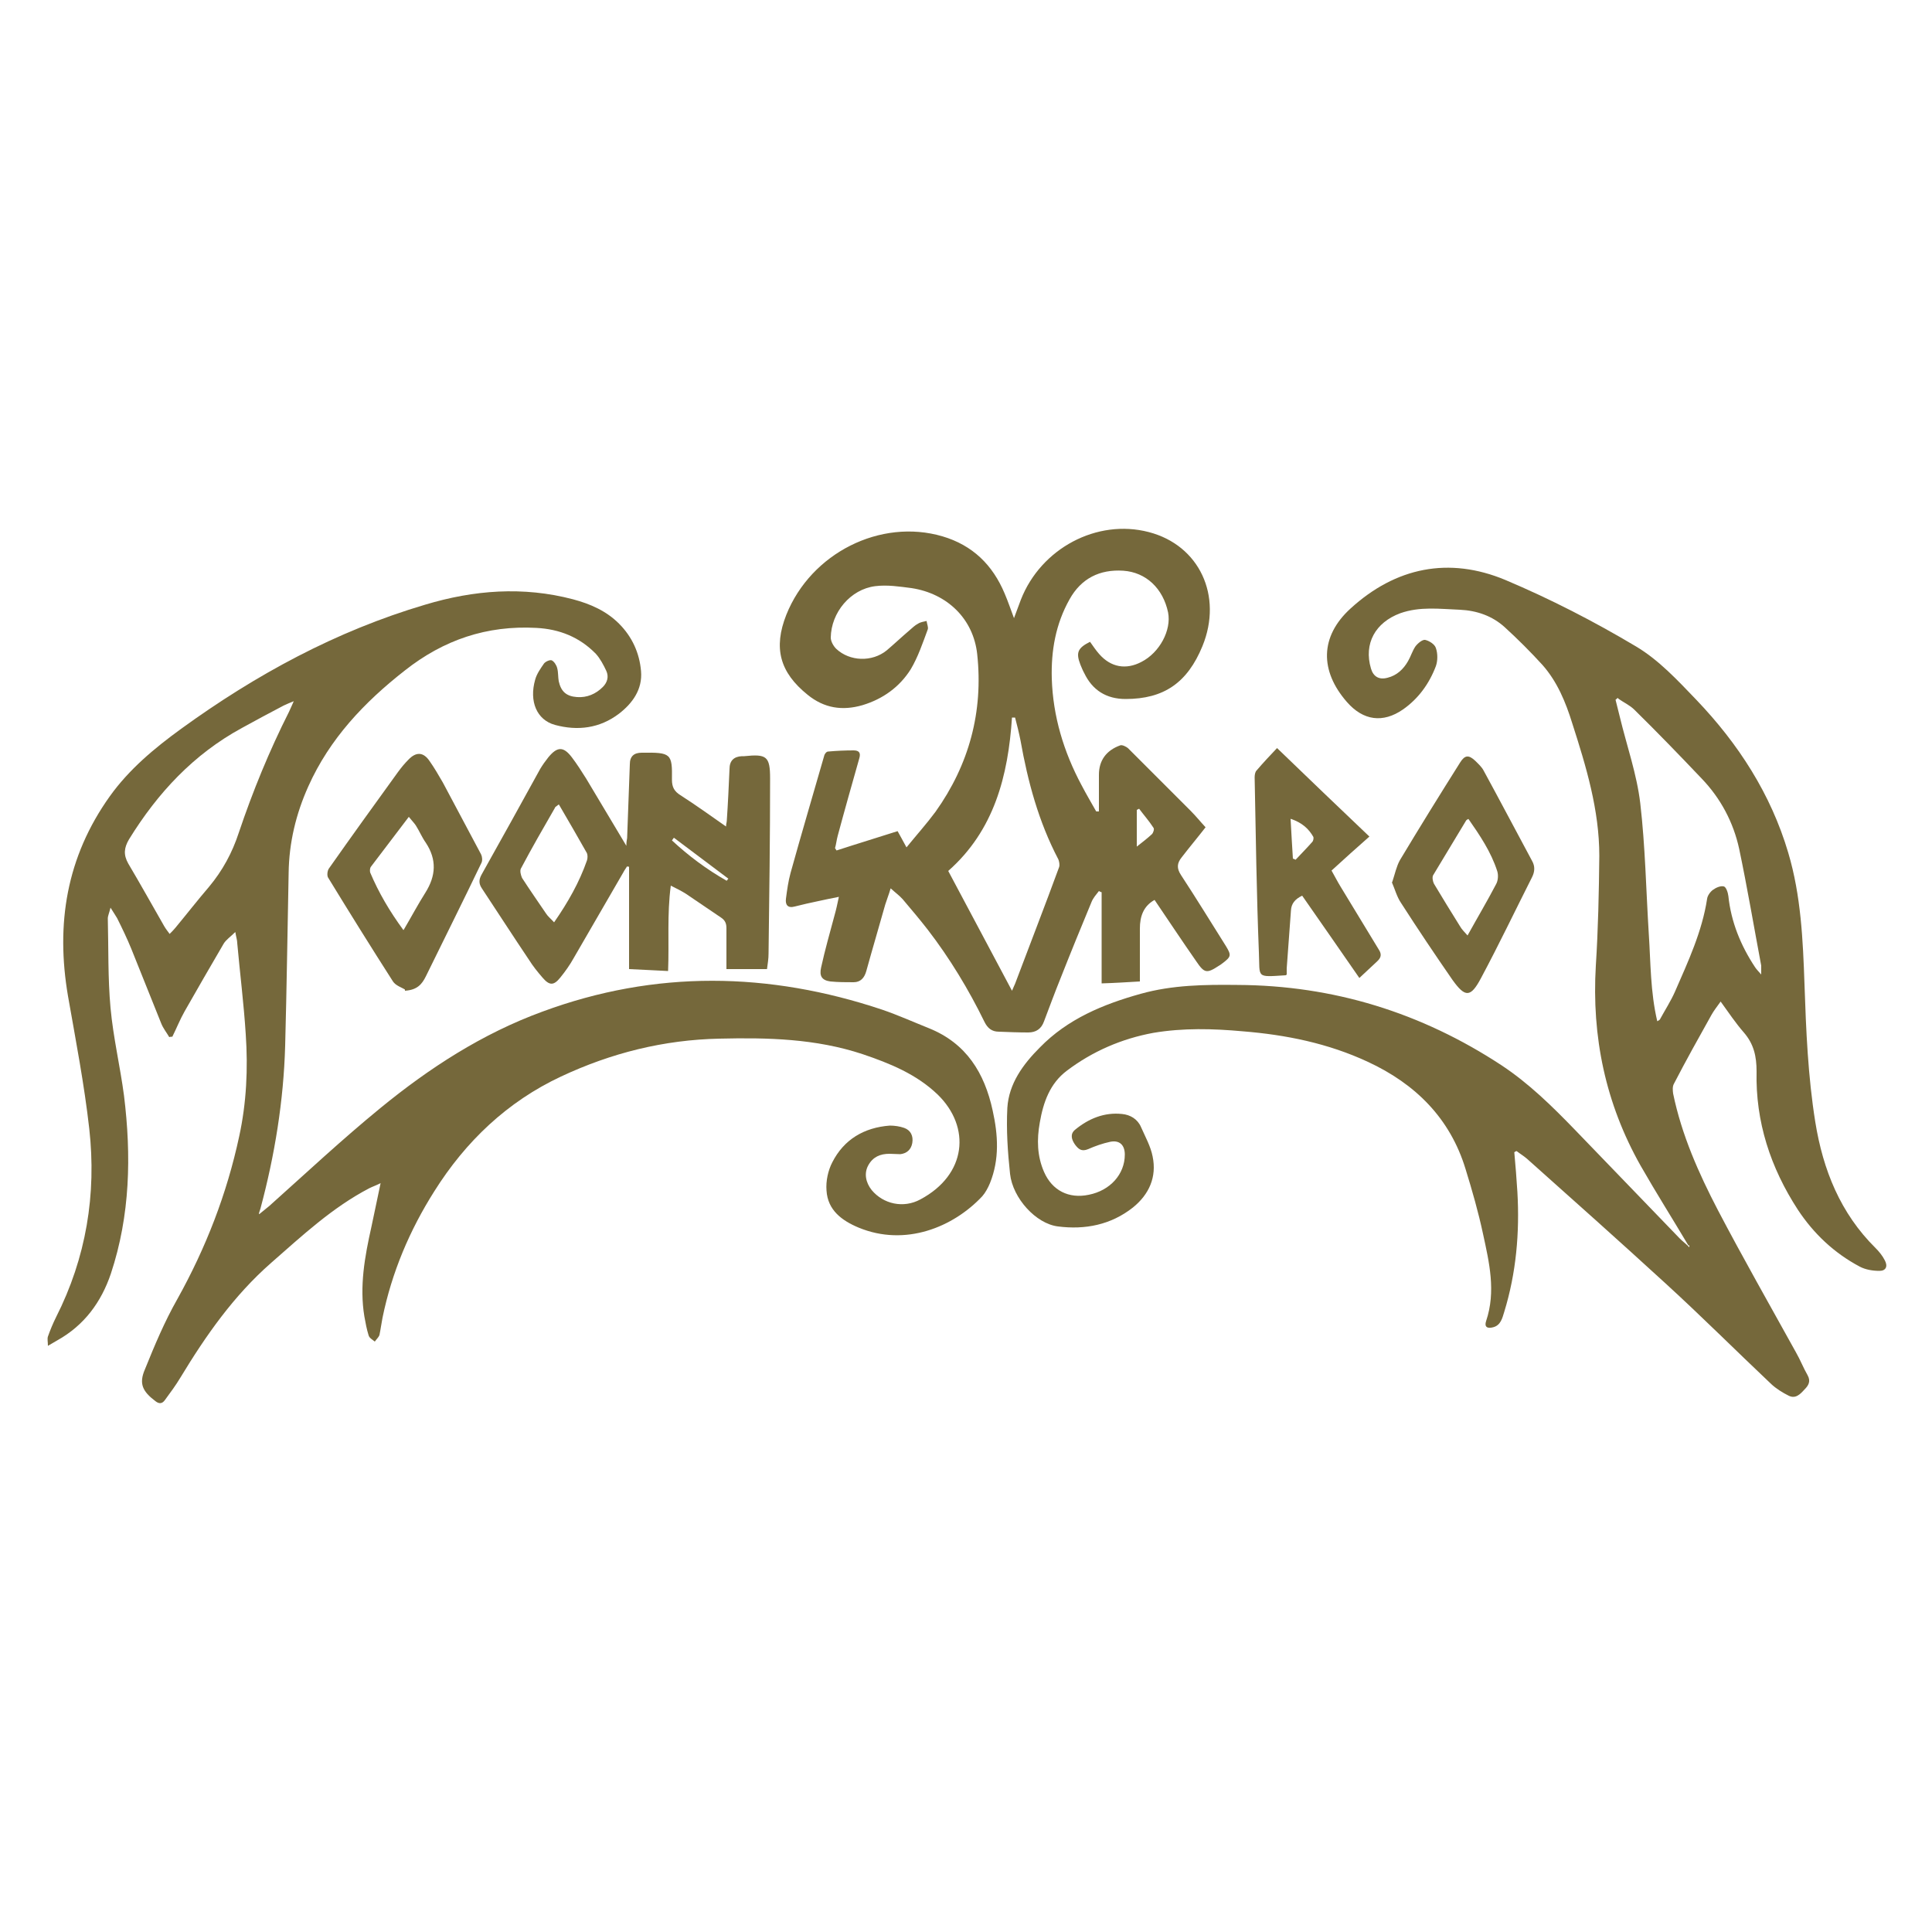
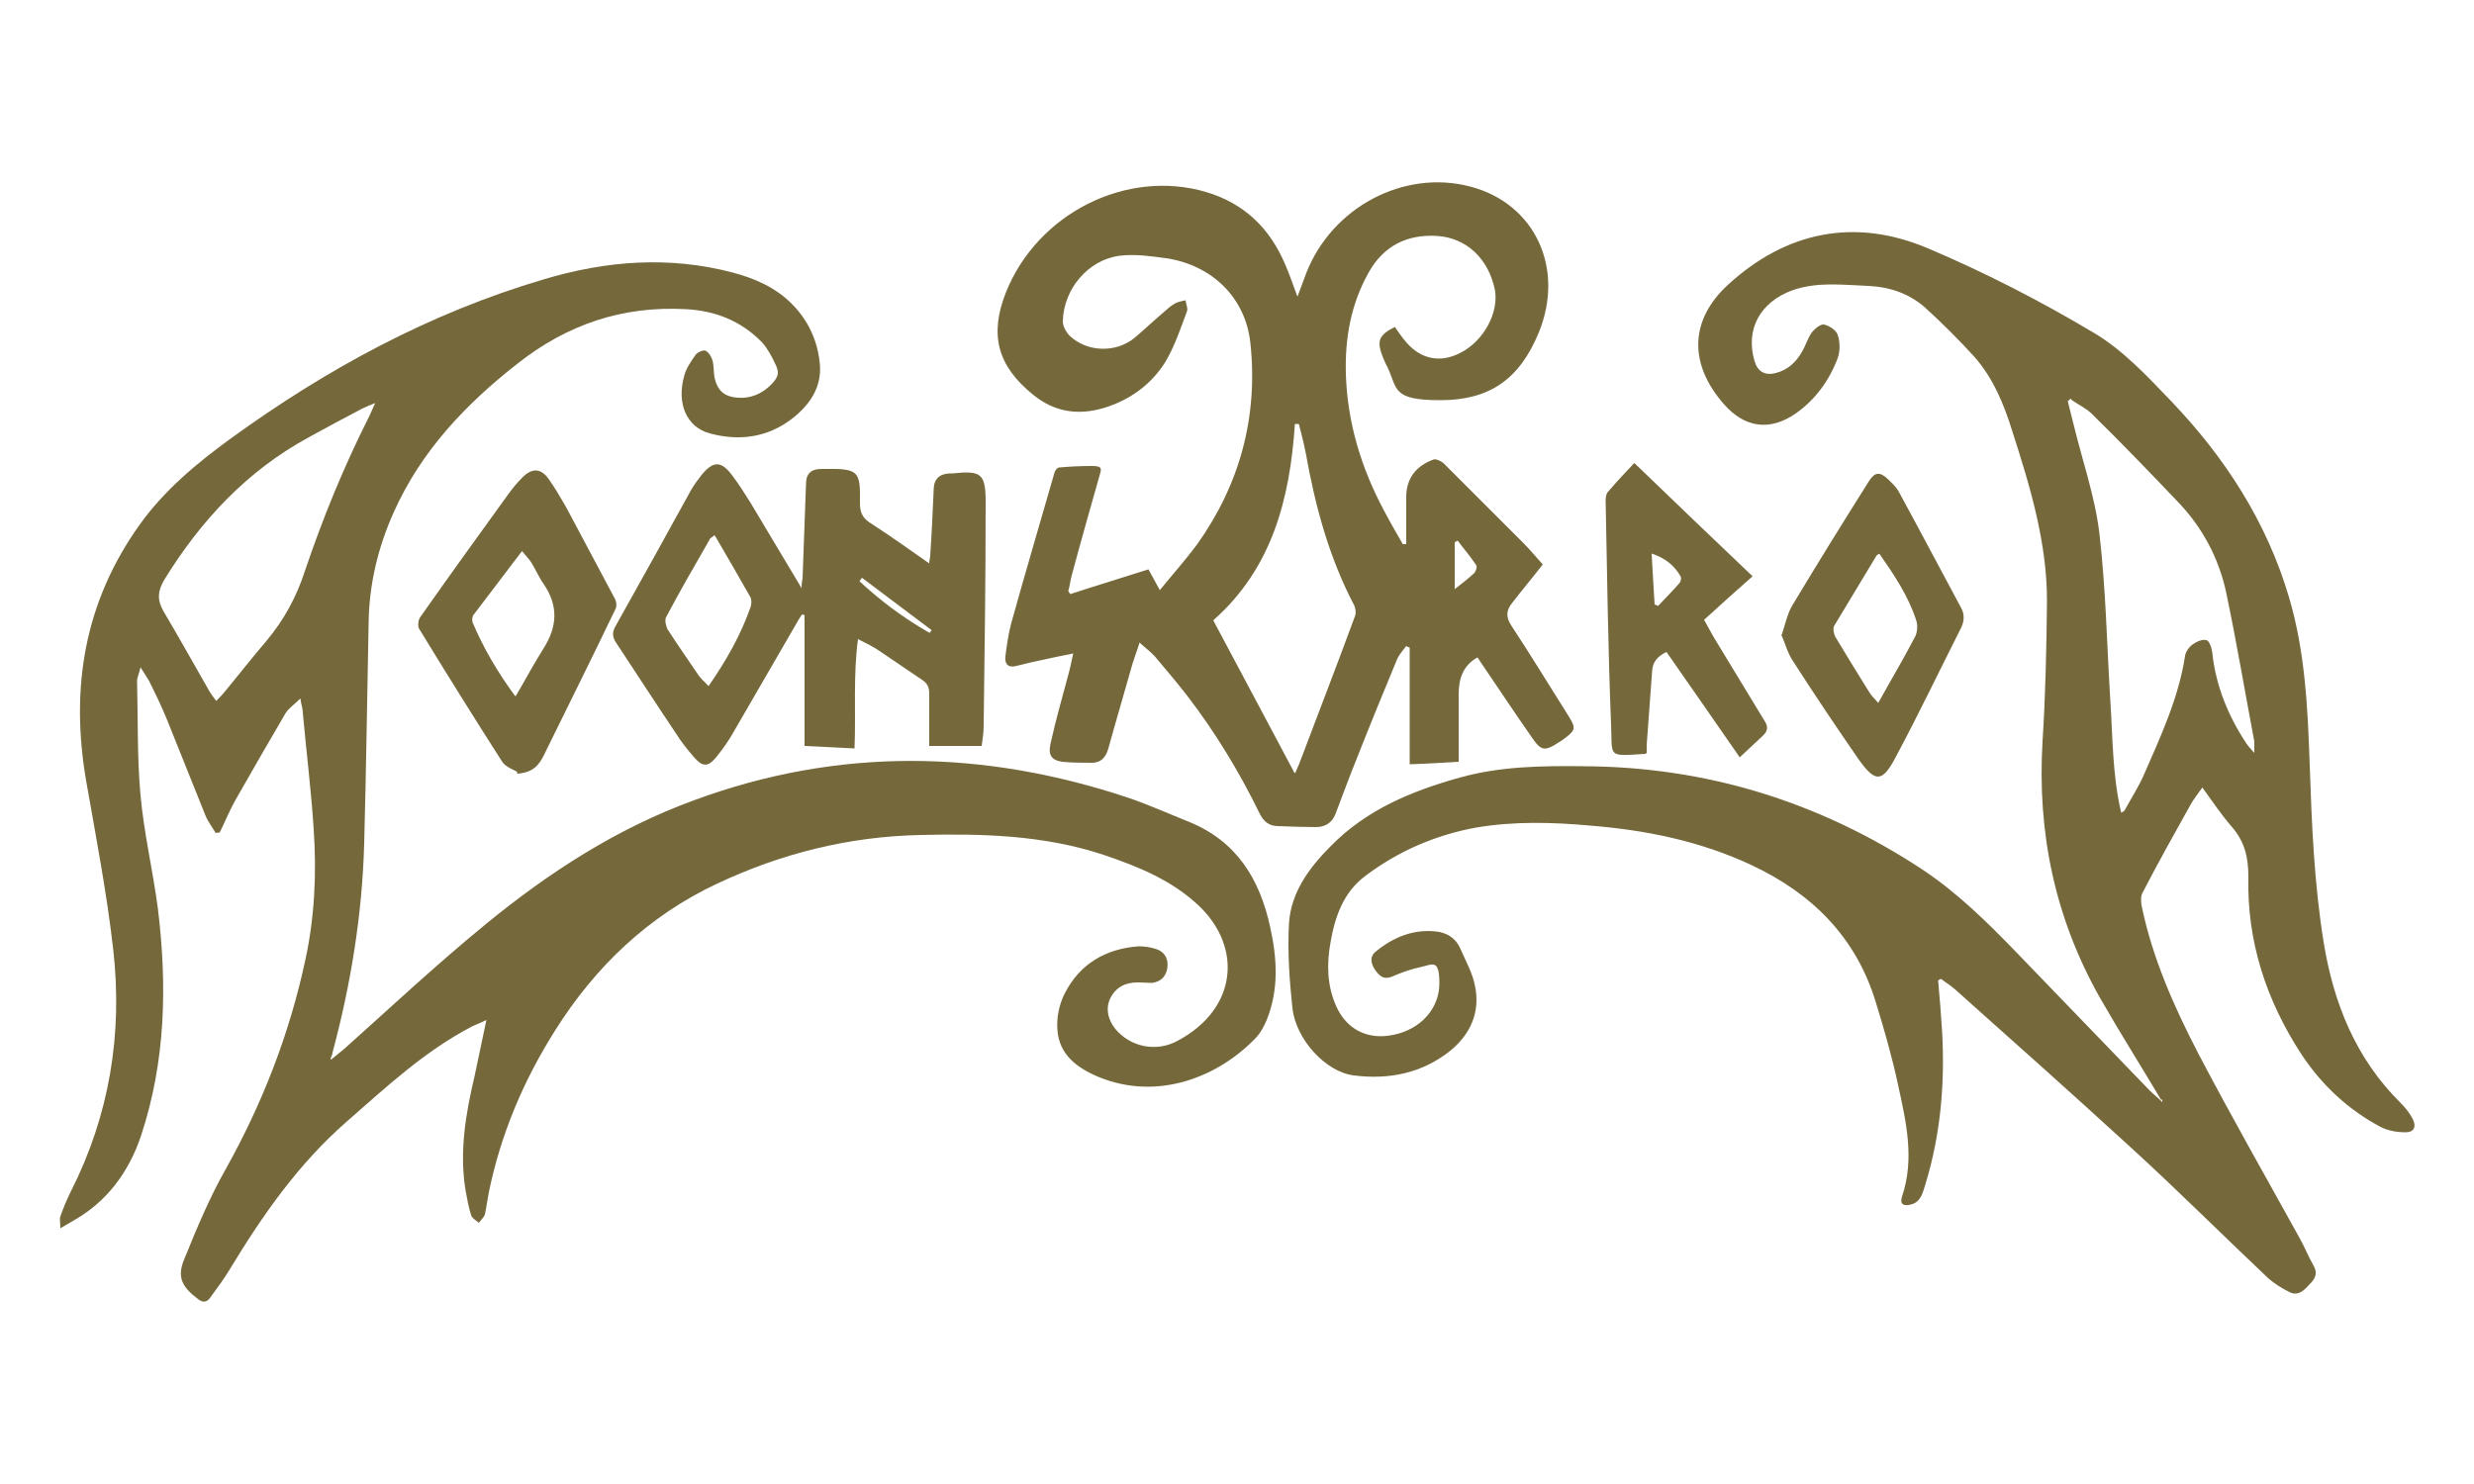
- <svg xmlns="http://www.w3.org/2000/svg" id="Calque_1" data-name="Calque 1" version="1.1" viewBox="0 0 500 500">
+ <svg xmlns="http://www.w3.org/2000/svg" id="Calque_1" data-name="Calque 1" version="1.1" viewBox="0 0 500 300">
  <defs>
    <style>
      .cls-1 {
        fill: #75683b;
        stroke-width: 0px;
      }
    </style>
  </defs>
-   <path class="cls-1" d="M67,314.3c.9-.7,1.8-1.5,2.7-2.2,9.5-8.5,18.8-17.2,28.7-25.3,12.7-10.4,26.4-19.3,42-25,29.2-10.8,58.6-10.3,87.9-.5,4.1,1.4,8.1,3.2,12.1,4.8,9.7,3.9,14.4,11.6,16.5,21.3,1.4,6.3,1.8,12.6-.7,18.8-.5,1.2-1.2,2.5-2,3.4-7.5,8-19.9,13.1-32,8.1-4.3-1.8-8-4.5-8.3-9.6-.2-2.4.4-5.2,1.5-7.3,3-5.9,8.2-9,14.9-9.5,1.2,0,2.6.2,3.7.6,1.7.6,2.4,2.1,2.1,3.9-.3,1.7-1.4,2.7-3.1,2.9-.9,0-1.9-.1-2.8-.1-2.4,0-4.3.8-5.5,3-1.1,2-.7,4.4.9,6.4,3,3.6,8.2,4.8,12.6,2.4,12-6.4,13.1-18.7,4.5-27.1-5.5-5.3-12.4-8.1-19.5-10.5-12.1-4-24.5-4.3-37-4-14.4.3-28,3.7-41,9.8-13.9,6.5-24.7,16.8-32.8,29.7-6.4,10.1-11,21-13.4,32.7-.3,1.5-.5,3.1-.8,4.5-.2.6-.8,1.1-1.2,1.7-.6-.5-1.4-.9-1.6-1.6-.5-1.6-.8-3.2-1.1-4.9-1.3-7.8.1-15.5,1.8-23.1.8-3.6,1.5-7.3,2.4-11.4-1.2.6-2.1.9-2.9,1.3-9.6,5-17.4,12.3-25.4,19.3-9.7,8.5-16.9,18.8-23.5,29.7-1.2,2-2.6,3.9-4,5.8-.7,1-1.5,1.1-2.5.3-3.3-2.5-4.3-4.5-2.7-8.2,2.5-6.2,5.1-12.4,8.4-18.2,7.4-13.3,12.8-27.2,16-42.1,1.9-8.7,2.3-17.6,1.7-26.4-.5-7.9-1.5-15.8-2.2-23.6,0-.8-.3-1.6-.5-2.9-1.2,1.2-2.4,2-3,3-3.4,5.8-6.8,11.7-10.1,17.5-1.2,2.1-2.1,4.4-3.2,6.6-.3,0-.5,0-.8.1-.7-1.2-1.6-2.3-2.1-3.6-2.6-6.4-5.1-12.8-7.7-19.2-1.1-2.7-2.4-5.4-3.7-8-.4-.7-.9-1.4-1.7-2.7-.3,1.3-.7,2.1-.7,2.8.2,7.7,0,15.4.7,23.1.7,7.7,2.5,15.2,3.5,22.8,1.9,15.5,1.6,30.9-3.4,46-2.5,7.4-6.9,13.4-13.9,17.3-.7.4-1.4.8-2.4,1.4,0-1-.2-1.8,0-2.4.6-1.7,1.3-3.4,2.1-5,7.8-15.4,10.5-31.8,8.6-48.8-1.3-11.5-3.5-22.9-5.5-34.3-3.2-18.7-.4-36,10.8-51.7,5-7,11.6-12.5,18.5-17.5,19.3-14,40.1-25.3,63.1-32.1,12.6-3.8,25.4-4.8,38.3-1.4,4.5,1.2,8.6,3,11.9,6.3,3.4,3.4,5.3,7.6,5.7,12.3.4,4.7-2.2,8.3-5.7,11-5,3.8-10.7,4.5-16.6,2.9-4.7-1.3-6.7-6.1-5.1-11.7.4-1.5,1.4-2.9,2.3-4.2.4-.5,1.5-1,2-.8.6.3,1.2,1.2,1.4,2,.3,1.1.2,2.3.4,3.4.6,2.7,2,3.9,4.7,4.1,2.6.2,4.9-.8,6.7-2.6,1.2-1.2,1.6-2.7.9-4.2-.7-1.5-1.6-3.2-2.7-4.4-4.2-4.3-9.4-6.4-15.4-6.7-12.8-.7-24,3.1-34,11-10.5,8.2-19.5,17.7-25,30-3.2,7.1-5,14.6-5.1,22.4-.3,14.9-.5,29.8-.9,44.7-.4,14.3-2.7,28.4-6.4,42.2-.1.4-.3.8-.4,1.3l.4.4ZM76.2,181.4c-1.2.5-2,.8-2.8,1.2-3.6,1.9-7.2,3.8-10.8,5.8-12.5,6.8-21.8,16.8-29.2,28.8-1.3,2.2-1.5,4-.2,6.3,3.2,5.4,6.2,10.8,9.3,16.2.4.7.9,1.3,1.4,2,.6-.6,1.1-1.1,1.5-1.6,2.9-3.5,5.7-7.1,8.7-10.6,3.5-4.2,6-8.8,7.7-14,3.6-10.7,7.9-21.2,13-31.3.4-.8.7-1.6,1.3-2.9Z" />
-   <path class="cls-1" d="M437,322.4c-4.1-6.9-8.4-13.7-12.4-20.7-9.1-16.1-12.7-33.4-11.6-51.8.6-9.4.8-18.9.9-28.4,0-11.9-3.4-23.1-7-34.3-1.7-5.5-3.9-10.8-7.7-15.1-3.1-3.4-6.4-6.7-9.8-9.8-3.2-2.9-7.2-4.3-11.6-4.5-5.2-.2-10.3-.9-15.4.9-6.5,2.4-9.5,7.9-7.6,14.3.6,2.1,2.1,3,4.3,2.4,2.4-.6,4.1-2.2,5.3-4.3.7-1.2,1.1-2.6,1.9-3.8.6-.8,1.8-1.8,2.5-1.7,1,.2,2.5,1.1,2.8,2.1.5,1.4.5,3.3,0,4.7-1.7,4.5-4.5,8.4-8.5,11.2-5.2,3.6-10.3,2.9-14.5-1.9-7.1-8.1-7-17,.9-24.2,11.7-10.7,25.5-13.5,40.1-7.4,11.6,4.9,22.9,10.7,33.8,17.2,5.9,3.5,10.8,8.8,15.6,13.8,10.9,11.4,19.3,24.4,23.8,39.6,3.3,11.1,3.8,22.6,4.2,34,.4,11.9.9,23.9,2.8,35.7,2,12.4,6.5,23.6,15.6,32.6.9.9,1.8,2,2.4,3.2.8,1.5.3,2.7-1.4,2.7-1.7,0-3.6-.3-5.1-1.1-6.6-3.5-11.9-8.5-16-14.7-7.1-10.9-11-22.8-10.7-35.8,0-3.9-.7-7.1-3.3-10.1-2.1-2.4-3.9-5.1-6-8-1,1.4-1.8,2.4-2.4,3.5-3.3,5.9-6.6,11.8-9.7,17.8-.4.7-.3,1.7-.2,2.5,2.2,10.7,6.6,20.6,11.6,30.2,6.5,12.4,13.4,24.5,20.2,36.8,1.1,1.9,1.9,4,3,5.9.9,1.6.2,2.7-.8,3.7-1.1,1.2-2.3,2.5-4.1,1.6-1.6-.8-3.2-1.8-4.5-3-9.1-8.6-18-17.5-27.3-26-11.9-10.9-23.9-21.6-35.9-32.3-.8-.7-1.8-1.3-2.7-2-.2,0-.4.2-.6.3.3,3.4.6,6.9.8,10.3.6,10.5-.3,20.9-3.4,31-.5,1.6-.9,3.5-2.9,4-1.5.4-2.3-.1-1.8-1.6,2.6-7.7.8-15.2-.8-22.6-1.2-5.6-2.8-11.2-4.5-16.7-4-13.2-13-22.1-25.3-27.8-10.3-4.8-21.2-7-32.4-7.9-7.7-.7-15.4-.9-23.1.4-8.2,1.5-15.8,4.8-22.4,9.8-4.4,3.3-6.1,8.2-7,13.4-.8,4.4-.7,8.7,1.1,12.8,2.1,4.8,6.4,7,11.6,5.9,5.5-1.1,9.3-5.3,9.3-10.4,0-2.5-1.4-3.8-3.8-3.3-1.9.4-3.9,1.1-5.7,1.9-1.7.7-2.5,0-3.4-1.2-.9-1.3-1.3-2.7,0-3.8,3.5-2.9,7.6-4.6,12.2-4.1,2.1.2,4,1.3,4.9,3.4,1.1,2.5,2.5,5,3,7.6,1.1,5.3-.9,9.8-5.1,13.2-5.7,4.5-12.4,5.8-19.4,4.9-5.7-.7-11.7-7.3-12.4-13.6-.6-5.6-1-11.4-.7-17.1.4-6.3,4.1-11.3,8.4-15.6,7.2-7.4,16.4-11.2,26.1-13.9,8.2-2.3,16.6-2.4,25-2.3,24.9.1,47.7,7.2,68.4,20.8,7.1,4.7,13.1,10.6,19,16.7,9.1,9.4,18.1,18.8,27.1,28.1.7.7,1.5,1.3,2.2,2,.1.1.2.2.3.3,0-.2,0-.4,0-.6ZM418.7,180.6c-.2.2-.4.3-.6.5.4,1.5.7,2.9,1.1,4.4,1.8,7.5,4.4,14.8,5.3,22.4,1.3,11.2,1.5,22.5,2.2,33.7.5,7.5.4,15.1,2.2,22.7.3-.2.6-.3.7-.5,1.3-2.4,2.8-4.7,3.9-7.2,3.4-7.8,7-15.5,8.3-24,.1-.8.8-1.8,1.5-2.3.8-.6,2-1.1,2.8-.9.6.1,1.1,1.6,1.2,2.5.7,6.7,3.2,12.8,6.9,18.4.4.6.9,1.1,1.6,1.9,0-1.1,0-1.7,0-2.3-1.9-10.1-3.6-20.2-5.7-30.2-1.5-6.9-4.8-13.1-9.7-18.2-5.7-6-11.5-12-17.4-17.8-1.2-1.2-2.8-1.9-4.2-2.9Z" />
-   <path class="cls-1" d="M262.3,160.3c.7-1.9,1.3-3.5,1.9-5.1,5.2-13.3,19.7-21,33.1-17.5,13.1,3.4,19.2,16.5,13.9,29.5-3.9,9.5-10,13.7-19.9,13.7-5,0-8.6-2.3-10.7-6.7-.4-.7-.7-1.5-1-2.2-1.2-3.1-.7-4.3,2.5-5.9.8,1.1,1.5,2.2,2.4,3.2,3,3.4,6.9,4.1,10.9,2,4.7-2.4,7.8-8.2,6.9-12.8-1.3-6.2-5.7-10.4-11.6-10.8-6.1-.4-10.9,2-13.9,7.4-3.6,6.4-4.8,13.3-4.6,20.5.3,9.8,3.1,19,7.7,27.6,1.2,2.3,2.5,4.5,3.8,6.8.2,0,.5,0,.7,0,0-3.2,0-6.4,0-9.5,0-3.7,1.9-6.3,5.5-7.6.5-.2,1.5.3,2,.7,5.4,5.4,10.8,10.8,16.2,16.2,1.4,1.4,2.6,2.9,3.9,4.3-2.1,2.7-4.2,5.2-6.2,7.8-1.2,1.5-1.3,2.8-.2,4.5,4,6.1,7.8,12.3,11.7,18.5,1.4,2.3,1.3,2.7-.8,4.3-.3.2-.6.5-1,.7-3.2,2.1-3.8,2-5.9-1.1-3.7-5.3-7.2-10.6-10.8-15.9-2.9,1.6-3.8,4.3-3.8,7.4,0,4.5,0,9.1,0,13.7-3.5.2-6.5.4-9.9.5v-23.6c-.2,0-.5-.2-.7-.3-.7.9-1.5,1.8-1.9,2.8-2.7,6.5-5.4,13.1-8,19.7-1.5,3.7-2.9,7.5-4.3,11.2-.7,2-2.1,2.9-4.1,2.9-2.5,0-5.1-.1-7.6-.2-1.8,0-2.9-.9-3.7-2.5-4.1-8.4-9-16.5-14.7-23.9-2.1-2.7-4.3-5.3-6.5-7.9-.8-.9-1.9-1.7-3.1-2.8-.5,1.7-1,2.9-1.4,4.2-1.6,5.7-3.3,11.4-4.9,17.2-.5,1.8-1.5,2.9-3.3,2.9-2,0-4,0-6-.2-2.2-.3-2.9-1.4-2.4-3.6,1-4.6,2.3-9.1,3.5-13.6.4-1.4.7-2.8,1.1-4.7-1.9.4-3.6.7-5.3,1.1-2,.4-4.1.9-6.1,1.4-1.8.5-2.5-.4-2.3-2,.3-2.3.6-4.5,1.2-6.7,2.8-10.1,5.8-20.2,8.7-30.3.1-.5.6-1.1,1-1.1,2.2-.2,4.4-.3,6.6-.3,1.4,0,1.9.6,1.5,2-1.9,6.7-3.8,13.4-5.6,20.1-.3,1.1-.4,2.2-.7,3.2.1.2.3.4.4.6,5.2-1.7,10.5-3.3,15.8-5,.7,1.3,1.4,2.5,2.3,4.2,2.6-3.2,5.2-6.1,7.5-9.2,8.7-12.2,12.4-25.9,10.8-40.8-1-9.2-7.8-15.7-17-17.1-3.1-.4-6.3-.9-9.4-.5-6.4.8-11.4,6.8-11.5,13.3,0,1,.7,2.2,1.4,2.9,3.5,3.3,9.3,3.5,13.1.4,2-1.7,3.9-3.5,5.9-5.2.7-.6,1.4-1.3,2.2-1.7.6-.4,1.4-.5,2.2-.7.1.8.5,1.6.3,2.2-1.3,3.5-2.5,7.1-4.4,10.3-2.9,4.6-7.2,7.7-12.5,9.3-5.2,1.5-9.9.8-14.2-2.7-7.2-5.8-8.9-12.1-5.5-20.7,6.4-16,24.4-25,40.4-20.3,7.8,2.3,13,7.4,16.1,14.8.9,2.1,1.6,4.2,2.5,6.6ZM262,256.2c.4-.9.5-1.2.7-1.6,3.8-10.1,7.7-20.1,11.4-30.2.2-.6,0-1.5-.2-2-5.1-9.7-7.9-20.1-9.8-30.8-.4-2-.9-4-1.4-5.9-.3,0-.5,0-.8,0-1,15.1-4.6,29.2-16.5,39.7,5.5,10.4,10.9,20.4,16.5,31ZM294.2,219.1c1.4-1.1,2.7-2.1,3.9-3.2.4-.4.7-1.4.4-1.7-1.1-1.7-2.5-3.3-3.7-4.9-.2.1-.4.2-.6.3v9.5Z" />
-   <path class="cls-1" d="M198.5,250.8h-10.5c0-3.5,0-7.1,0-10.6,0-1.3-.4-2.1-1.5-2.8-3-2-6-4.1-9-6.1-1.1-.7-2.3-1.3-3.9-2.1-1,7.5-.4,14.7-.7,22.1-3.3-.2-6.5-.3-10.1-.5v-26.5c-.2,0-.4,0-.5-.1-.3.5-.7,1-1,1.6-4.3,7.4-8.5,14.7-12.8,22.1-1,1.8-2.2,3.5-3.5,5.1-1.7,2.1-2.8,2.1-4.6,0-1.3-1.5-2.5-3-3.5-4.6-4.1-6.1-8.1-12.3-12.2-18.5-.8-1.2-.8-2.2-.1-3.5,5.1-9.1,10.2-18.3,15.2-27.4.6-1,1.3-2,2.1-3,2.3-2.8,3.9-2.9,6.1,0,1.3,1.7,2.5,3.6,3.7,5.5,3.4,5.7,6.8,11.4,10.4,17.4,0-.9.1-1.5.2-2,.2-6.4.5-12.7.7-19.1,0-2.1,1.1-3,3.1-3,7.6-.1,7.9.2,7.8,7,0,1.9.6,3,2.2,4,3.9,2.5,7.8,5.3,11.8,8.1,0-.7.2-1.1.2-1.6.3-4.4.5-8.8.7-13.3,0-2.1,1.1-3.2,3.2-3.3.2,0,.4,0,.6,0,5.8-.6,6.7,0,6.7,5.8,0,15.1-.2,30.2-.4,45.3,0,1.3-.2,2.5-.4,4ZM144.6,208.2c-.8.6-1,.7-1,.9-3,5.2-6,10.4-8.8,15.7-.3.6,0,1.7.3,2.4,2,3.1,4.1,6.1,6.2,9.2.5.8,1.3,1.4,2.1,2.3,3.6-5.2,6.5-10.3,8.5-16,.2-.6.2-1.4,0-1.9-2.3-4.1-4.7-8.2-7.2-12.5ZM188,228c.2-.2.3-.4.5-.6l-14.1-10.6-.5.7c4.3,4,9,7.5,14.1,10.4Z" />
-   <path class="cls-1" d="M104.8,256.1c-.7-.5-2.4-1-3.1-2.1-5.7-8.9-11.3-17.9-16.8-26.9-.3-.5-.2-1.7.2-2.3,5.9-8.4,11.9-16.7,17.9-25,.8-1.1,1.7-2.2,2.7-3.2,2-2.1,3.9-2,5.5.4,1.2,1.7,2.3,3.6,3.4,5.5,3.3,6.2,6.6,12.4,9.9,18.6.3.6.4,1.6.1,2.2-4.7,9.8-9.6,19.6-14.4,29.4-1,2-2.2,3.5-5.4,3.7ZM104.5,240.6c2-3.4,3.7-6.6,5.6-9.6,2.7-4.3,3-8.5.1-12.9-1-1.4-1.7-3.1-2.6-4.5-.4-.6-1-1.2-1.8-2.2-3.4,4.5-6.6,8.7-9.8,12.9-.3.4-.3,1.1-.2,1.5,2.2,5.2,5,10,8.6,14.9Z" />
-   <path class="cls-1" d="M354.4,216.5c-3.2,2.8-6.4,5.7-9.8,8.8.8,1.4,1.5,2.8,2.3,4.1,3.3,5.4,6.6,10.9,9.9,16.3.8,1.2.7,2.1-.4,3.1-1.5,1.4-3,2.8-4.6,4.3-5-7.2-9.9-14.3-14.8-21.3-1.9.9-2.8,2.1-2.9,3.8-.4,5-.7,10-1.1,15,0,.6,0,1.2,0,1.6-.2.2-.2.2-.3.2-7.8.5-6.6.7-6.9-5.9-.6-15.1-.8-30.2-1.1-45.3,0-.6.1-1.4.5-1.8,1.7-2,3.5-3.9,5.3-5.8,8.2,7.9,16,15.4,23.9,22.9ZM334.5,222.2c.3,0,.5.2.8.3,1.4-1.5,2.9-3,4.3-4.6.3-.3.4-1,.3-1.3-1.2-2.1-2.9-3.7-5.9-4.7.2,3.8.4,7,.6,10.3Z" />
-   <path class="cls-1" d="M360.3,228.3c.7-2.1,1.1-4.1,2-5.7,5.1-8.5,10.3-16.9,15.6-25.3,1.2-1.9,2.2-2,3.9-.4.8.8,1.7,1.6,2.2,2.6,4.2,7.7,8.3,15.5,12.5,23.3.8,1.4.7,2.8,0,4.2-4.4,8.7-8.6,17.5-13.2,26.1-2.7,5.1-4.1,5.1-7.4.5-4.5-6.5-9-13.2-13.3-19.9-1.1-1.6-1.6-3.6-2.4-5.4ZM380.1,211.9c-.4.2-.6.3-.7.5-2.8,4.7-5.7,9.4-8.5,14.1-.3.5-.1,1.6.2,2.2,2.2,3.7,4.5,7.4,6.8,11.1.4.7,1,1.3,1.9,2.3,2.6-4.7,5.1-8.9,7.4-13.3.5-.9.6-2.3.3-3.3-1.6-5-4.5-9.3-7.5-13.6Z" />
+   <path class="cls-1" d="M66.8,214.3c.9-.7,1.8-1.5,2.7-2.2,9.5-8.5,18.8-17.2,28.7-25.3,12.7-10.4,26.4-19.3,42-25,29.2-10.8,58.6-10.3,87.9-.5,4.1,1.4,8.1,3.2,12.1,4.8,9.7,3.9,14.4,11.6,16.5,21.3,1.4,6.3,1.8,12.6-.7,18.8-.5,1.2-1.2,2.5-2,3.4-7.5,8-19.9,13.1-32,8.1-4.3-1.8-8-4.5-8.3-9.6-.2-2.4.4-5.2,1.5-7.3,3-5.9,8.2-9,14.9-9.5,1.2,0,2.6.2,3.7.6,1.7.6,2.4,2.1,2.1,3.9-.3,1.7-1.4,2.7-3.1,2.9-.9,0-1.9-.1-2.8-.1-2.4,0-4.3.8-5.5,3-1.1,2-.7,4.4.9,6.4,3,3.6,8.2,4.8,12.6,2.4,12-6.4,13.1-18.7,4.5-27.1-5.5-5.3-12.4-8.1-19.5-10.5-12.1-4-24.5-4.3-37-4-14.4.3-28,3.7-41,9.8-13.9,6.5-24.7,16.8-32.8,29.7-6.4,10.1-11,21-13.4,32.7-.3,1.5-.5,3.1-.8,4.5-.2.6-.8,1.1-1.2,1.7-.6-.5-1.4-.9-1.6-1.6-.5-1.6-.8-3.2-1.1-4.9-1.3-7.8,0-15.5,1.8-23.1.8-3.6,1.5-7.3,2.4-11.4-1.2.6-2.1.9-2.9,1.3-9.6,5-17.4,12.3-25.4,19.3-9.7,8.5-16.9,18.8-23.5,29.7-1.2,2-2.6,3.9-4,5.8-.7,1-1.5,1.1-2.5.3-3.3-2.5-4.3-4.5-2.7-8.2,2.5-6.2,5.1-12.4,8.4-18.2,7.4-13.3,12.8-27.2,16-42.1,1.9-8.7,2.3-17.6,1.7-26.4-.5-7.9-1.5-15.8-2.2-23.6,0-.8-.3-1.6-.5-2.9-1.2,1.2-2.4,2-3,3-3.4,5.8-6.8,11.7-10.1,17.5-1.2,2.1-2.1,4.4-3.2,6.6-.3,0-.5,0-.8.1-.7-1.2-1.6-2.3-2.1-3.6-2.6-6.4-5.1-12.8-7.7-19.2-1.1-2.7-2.4-5.4-3.7-8-.4-.7-.9-1.4-1.7-2.7-.3,1.3-.7,2.1-.7,2.8.2,7.7,0,15.4.7,23.1.7,7.7,2.5,15.2,3.5,22.8,1.9,15.5,1.6,30.9-3.4,46-2.5,7.4-6.9,13.4-13.9,17.3-.7.4-1.4.8-2.4,1.4,0-1-.2-1.8,0-2.4.6-1.7,1.3-3.4,2.1-5,7.8-15.4,10.5-31.8,8.6-48.8-1.3-11.5-3.5-22.9-5.5-34.3-3.2-18.7-.4-36,10.8-51.7,5-7,11.6-12.5,18.5-17.5,19.3-14,40.1-25.3,63.1-32.1,12.6-3.8,25.4-4.8,38.3-1.4,4.5,1.2,8.6,3,11.9,6.3,3.4,3.4,5.3,7.6,5.7,12.3s-2.2,8.3-5.7,11c-5,3.8-10.7,4.5-16.6,2.9-4.7-1.3-6.7-6.1-5.1-11.7.4-1.5,1.4-2.9,2.3-4.2.4-.5,1.5-1,2-.8.6.3,1.2,1.2,1.4,2,.3,1.1.2,2.3.4,3.4.6,2.7,2,3.9,4.7,4.1,2.6.2,4.9-.8,6.7-2.6s1.6-2.7.9-4.2c-.7-1.5-1.6-3.2-2.7-4.4-4.2-4.3-9.4-6.4-15.4-6.7-12.8-.7-24,3.1-34,11-10.5,8.2-19.5,17.7-25,30-3.2,7.1-5,14.6-5.1,22.4-.3,14.9-.5,29.8-.9,44.7-.4,14.3-2.7,28.4-6.4,42.2,0,.4-.3.8-.4,1.3l.4.4-.4-.2ZM76,81.4c-1.2.5-2,.8-2.8,1.2-3.6,1.9-7.2,3.8-10.8,5.8-12.5,6.8-21.8,16.8-29.2,28.8-1.3,2.2-1.5,4-.2,6.3,3.2,5.4,6.2,10.8,9.3,16.2.4.7.9,1.3,1.4,2,.6-.6,1.1-1.1,1.5-1.6,2.9-3.5,5.7-7.1,8.7-10.6,3.5-4.2,6-8.8,7.7-14,3.6-10.7,7.9-21.2,13-31.3.4-.8.7-1.6,1.3-2.9h0Z" />
+   <path class="cls-1" d="M436.8,222.4c-4.1-6.9-8.4-13.7-12.4-20.7-9.1-16.1-12.7-33.4-11.6-51.8.6-9.4.8-18.9.9-28.4,0-11.9-3.4-23.1-7-34.3-1.7-5.5-3.9-10.8-7.7-15.1-3.1-3.4-6.4-6.7-9.8-9.8-3.2-2.9-7.2-4.3-11.6-4.5-5.2-.2-10.3-.9-15.4.9-6.5,2.4-9.5,7.9-7.6,14.3.6,2.1,2.1,3,4.3,2.4,2.4-.6,4.1-2.2,5.3-4.3.7-1.2,1.1-2.6,1.9-3.8.6-.8,1.8-1.8,2.5-1.7,1,.2,2.5,1.1,2.8,2.1.5,1.4.5,3.3,0,4.7-1.7,4.5-4.5,8.4-8.5,11.2-5.2,3.6-10.3,2.9-14.5-1.9-7.1-8.1-7-17,.9-24.2,11.7-10.7,25.5-13.5,40.1-7.4,11.6,4.9,22.9,10.7,33.8,17.2,5.9,3.5,10.8,8.8,15.6,13.8,10.9,11.4,19.3,24.4,23.8,39.6,3.3,11.1,3.8,22.6,4.2,34,.4,11.9.9,23.9,2.8,35.7,2,12.4,6.5,23.6,15.6,32.6.9.9,1.8,2,2.4,3.2.8,1.5.3,2.7-1.4,2.7s-3.6-.3-5.1-1.1c-6.6-3.5-11.9-8.5-16-14.7-7.1-10.9-11-22.8-10.7-35.8,0-3.9-.7-7.1-3.3-10.1-2.1-2.4-3.9-5.1-6-8-1,1.4-1.8,2.4-2.4,3.5-3.3,5.9-6.6,11.8-9.7,17.8-.4.7-.3,1.7-.2,2.5,2.2,10.7,6.6,20.6,11.6,30.2,6.5,12.4,13.4,24.5,20.2,36.8,1.1,1.9,1.9,4,3,5.9.9,1.6.2,2.7-.8,3.7-1.1,1.2-2.3,2.5-4.1,1.6-1.6-.8-3.2-1.8-4.5-3-9.1-8.6-18-17.5-27.3-26-11.9-10.9-23.9-21.6-35.9-32.3-.8-.7-1.8-1.3-2.7-2-.2,0-.4.2-.6.3.3,3.4.6,6.9.8,10.3.6,10.5-.3,20.9-3.4,31-.5,1.6-.9,3.5-2.9,4-1.5.4-2.3-.1-1.8-1.6,2.6-7.7.8-15.2-.8-22.6-1.2-5.6-2.8-11.2-4.5-16.7-4-13.2-13-22.1-25.3-27.8-10.3-4.8-21.2-7-32.4-7.9-7.7-.7-15.4-.9-23.1.4-8.2,1.5-15.8,4.8-22.4,9.8-4.4,3.3-6.1,8.2-7,13.4-.8,4.4-.7,8.7,1.1,12.8,2.1,4.8,6.4,7,11.6,5.9,5.5-1.1,9.3-5.3,9.3-10.4s-1.4-3.8-3.8-3.3c-1.9.4-3.9,1.1-5.7,1.9-1.7.7-2.5,0-3.4-1.2-.9-1.3-1.3-2.7,0-3.8,3.5-2.9,7.6-4.6,12.2-4.1,2.1.2,4,1.3,4.9,3.4,1.1,2.5,2.5,5,3,7.6,1.1,5.3-.9,9.8-5.1,13.2-5.7,4.5-12.4,5.8-19.4,4.9-5.7-.7-11.7-7.3-12.4-13.6-.6-5.6-1-11.4-.7-17.1.4-6.3,4.1-11.3,8.4-15.6,7.2-7.4,16.4-11.2,26.1-13.9,8.2-2.3,16.6-2.4,25-2.3,24.9.1,47.7,7.2,68.4,20.8,7.1,4.7,13.1,10.6,19,16.7,9.1,9.4,18.1,18.8,27.1,28.1.7.7,1.5,1.3,2.2,2l.3.3v-.6l-.2.2ZM418.5,80.6c-.2.2-.4.3-.6.5.4,1.5.7,2.9,1.1,4.4,1.8,7.5,4.4,14.8,5.3,22.4,1.3,11.2,1.5,22.5,2.2,33.7.5,7.5.4,15.1,2.2,22.7.3-.2.6-.3.7-.5,1.3-2.4,2.8-4.7,3.9-7.2,3.4-7.8,7-15.5,8.3-24,.1-.8.8-1.8,1.5-2.3.8-.6,2-1.1,2.8-.9.6.1,1.1,1.6,1.2,2.5.7,6.7,3.2,12.8,6.9,18.4.4.6.9,1.1,1.6,1.9v-2.3c-1.9-10.1-3.6-20.2-5.7-30.2-1.5-6.9-4.8-13.1-9.7-18.2-5.7-6-11.5-12-17.4-17.8-1.2-1.2-2.8-1.9-4.2-2.9v-.2Z" />
+   <path class="cls-1" d="M262.1,60.3c.7-1.9,1.3-3.5,1.9-5.1,5.2-13.3,19.7-21,33.1-17.5,13.1,3.4,19.2,16.5,13.9,29.5-3.9,9.5-10,13.7-19.9,13.7s-8.6-2.3-10.7-6.7c-.4-.7-.7-1.5-1-2.2-1.2-3.1-.7-4.3,2.5-5.9.8,1.1,1.5,2.2,2.4,3.2,3,3.4,6.9,4.1,10.9,2,4.7-2.4,7.8-8.2,6.9-12.8-1.3-6.2-5.7-10.4-11.6-10.8-6.1-.4-10.9,2-13.9,7.4-3.6,6.4-4.8,13.3-4.6,20.5.3,9.8,3.1,19,7.7,27.6,1.2,2.3,2.5,4.5,3.8,6.8h.7v-9.5c0-3.7,1.9-6.3,5.5-7.6.5-.2,1.5.3,2,.7,5.4,5.4,10.8,10.8,16.2,16.2,1.4,1.4,2.6,2.9,3.9,4.3-2.1,2.7-4.2,5.2-6.2,7.8-1.2,1.5-1.3,2.8-.2,4.5,4,6.1,7.8,12.3,11.7,18.5,1.4,2.3,1.3,2.7-.8,4.3-.3.2-.6.5-1,.7-3.2,2.1-3.8,2-5.9-1.1-3.7-5.3-7.2-10.6-10.8-15.9-2.9,1.6-3.8,4.3-3.8,7.4v13.7c-3.5.2-6.5.4-9.9.5v-23.6c-.2,0-.5-.2-.7-.3-.7.9-1.5,1.8-1.9,2.8-2.7,6.5-5.4,13.1-8,19.7-1.5,3.7-2.9,7.5-4.3,11.2-.7,2-2.1,2.9-4.1,2.9s-5.1-.1-7.6-.2c-1.8,0-2.9-.9-3.7-2.5-4.1-8.4-9-16.5-14.7-23.9-2.1-2.7-4.3-5.3-6.5-7.9-.8-.9-1.9-1.7-3.1-2.8-.5,1.7-1,2.9-1.4,4.2-1.6,5.7-3.3,11.4-4.9,17.2-.5,1.8-1.5,2.9-3.3,2.9s-4,0-6-.2c-2.2-.3-2.9-1.4-2.4-3.6,1-4.6,2.3-9.1,3.5-13.6.4-1.4.7-2.8,1.1-4.7-1.9.4-3.6.7-5.3,1.1-2,.4-4.1.9-6.1,1.4-1.8.5-2.5-.4-2.3-2,.3-2.3.6-4.5,1.2-6.7,2.8-10.1,5.8-20.2,8.7-30.3.1-.5.6-1.1,1-1.1,2.2-.2,4.4-.3,6.6-.3s1.9.6,1.5,2c-1.9,6.7-3.8,13.4-5.6,20.1-.3,1.1-.4,2.2-.7,3.2.1.2.3.4.4.6,5.2-1.7,10.5-3.3,15.8-5,.7,1.3,1.4,2.5,2.3,4.2,2.6-3.2,5.2-6.1,7.5-9.2,8.7-12.2,12.4-25.9,10.8-40.8-1-9.2-7.8-15.7-17-17.1-3.1-.4-6.3-.9-9.4-.5-6.4.8-11.4,6.8-11.5,13.3,0,1,.7,2.2,1.4,2.9,3.5,3.3,9.3,3.5,13.1.4,2-1.7,3.9-3.5,5.9-5.2.7-.6,1.4-1.3,2.2-1.7.6-.4,1.4-.5,2.2-.7.1.8.5,1.6.3,2.2-1.3,3.5-2.5,7.1-4.4,10.3-2.9,4.6-7.2,7.7-12.5,9.3-5.2,1.5-9.9.8-14.2-2.7-7.2-5.8-8.9-12.1-5.5-20.7,6.4-16,24.4-25,40.4-20.3,7.8,2.3,13,7.4,16.1,14.8.9,2.1,1.6,4.2,2.5,6.6h-.2ZM261.8,156.2c.4-.9.5-1.2.7-1.6,3.8-10.1,7.7-20.1,11.4-30.2.2-.6,0-1.5-.2-2-5.1-9.7-7.9-20.1-9.8-30.8-.4-2-.9-4-1.4-5.9h-.8c-1,15.1-4.6,29.2-16.5,39.7,5.5,10.4,10.9,20.4,16.5,31v-.2ZM294,119.1c1.4-1.1,2.7-2.1,3.9-3.2.4-.4.7-1.4.4-1.7-1.1-1.7-2.5-3.3-3.7-4.9l-.6.3v9.5h0Z" />
+   <path class="cls-1" d="M198.3,150.8h-10.5v-10.6c0-1.3-.4-2.1-1.5-2.8-3-2-6-4.1-9-6.1-1.1-.7-2.3-1.3-3.9-2.1-1,7.5-.4,14.7-.7,22.1-3.3-.2-6.5-.3-10.1-.5v-26.5c-.2,0-.4,0-.5-.1-.3.5-.7,1-1,1.6-4.3,7.4-8.5,14.7-12.8,22.1-1,1.8-2.2,3.5-3.5,5.1-1.7,2.1-2.8,2.1-4.6,0-1.3-1.5-2.5-3-3.5-4.6-4.1-6.1-8.1-12.3-12.2-18.5-.8-1.2-.8-2.2,0-3.5,5.1-9.1,10.2-18.3,15.2-27.4.6-1,1.3-2,2.1-3,2.3-2.8,3.9-2.9,6.1,0,1.3,1.7,2.5,3.6,3.7,5.5,3.4,5.7,6.8,11.4,10.4,17.4,0-.9.1-1.5.2-2,.2-6.4.5-12.7.7-19.1,0-2.1,1.1-3,3.1-3,7.6-.1,7.9.2,7.8,7,0,1.9.6,3,2.2,4,3.9,2.5,7.8,5.3,11.8,8.1,0-.7.2-1.1.2-1.6.3-4.4.5-8.8.7-13.3,0-2.1,1.1-3.2,3.2-3.3h.6c5.8-.6,6.7,0,6.7,5.8,0,15.1-.2,30.2-.4,45.3,0,1.3-.2,2.5-.4,4h0ZM144.4,108.2c-.8.6-1,.7-1,.9-3,5.2-6,10.4-8.8,15.7-.3.6,0,1.7.3,2.4,2,3.1,4.1,6.1,6.2,9.2.5.8,1.3,1.4,2.1,2.3,3.6-5.2,6.5-10.3,8.5-16,.2-.6.2-1.4,0-1.9-2.3-4.1-4.7-8.2-7.2-12.5h-.1ZM187.8,128c.2-.2.3-.4.5-.6l-14.1-10.6-.5.7c4.3,4,9,7.5,14.1,10.4h0Z" />
+   <path class="cls-1" d="M104.6,156.1c-.7-.5-2.4-1-3.1-2.1-5.7-8.9-11.3-17.9-16.8-26.9-.3-.5-.2-1.7.2-2.3,5.9-8.4,11.9-16.7,17.9-25,.8-1.1,1.7-2.2,2.7-3.2,2-2.1,3.9-2,5.5.4,1.2,1.7,2.3,3.6,3.4,5.5,3.3,6.2,6.6,12.4,9.9,18.6.3.6.4,1.6,0,2.2-4.7,9.8-9.6,19.6-14.4,29.4-1,2-2.2,3.5-5.4,3.7v-.3ZM104.3,140.6c2-3.4,3.7-6.6,5.6-9.6,2.7-4.3,3-8.5,0-12.9-1-1.4-1.7-3.1-2.6-4.5-.4-.6-1-1.2-1.8-2.2-3.4,4.5-6.6,8.7-9.8,12.9-.3.4-.3,1.1-.2,1.5,2.2,5.2,5,10,8.6,14.9h.1Z" />
+   <path class="cls-1" d="M354.2,116.5c-3.2,2.8-6.4,5.7-9.8,8.8.8,1.4,1.5,2.8,2.3,4.1,3.3,5.4,6.6,10.9,9.9,16.3.8,1.2.7,2.1-.4,3.1-1.5,1.4-3,2.8-4.6,4.3-5-7.2-9.9-14.3-14.8-21.3-1.9.9-2.8,2.1-2.9,3.8-.4,5-.7,10-1.1,15v1.6q-.2.2-.3.2c-7.8.5-6.6.7-6.9-5.9-.6-15.1-.8-30.2-1.1-45.3,0-.6.1-1.4.5-1.8,1.7-2,3.5-3.9,5.3-5.8,8.2,7.9,16,15.4,23.9,22.9h0ZM334.3,122.2c.3,0,.5.2.8.3,1.4-1.5,2.9-3,4.3-4.6.3-.3.4-1,.3-1.3-1.2-2.1-2.9-3.7-5.9-4.7.2,3.8.4,7,.6,10.3h0Z" />
+   <path class="cls-1" d="M360.1,128.3c.7-2.1,1.1-4.1,2-5.7,5.1-8.5,10.3-16.9,15.6-25.3,1.2-1.9,2.2-2,3.9-.4.8.8,1.7,1.6,2.2,2.6,4.2,7.7,8.3,15.5,12.5,23.3.8,1.4.7,2.8,0,4.2-4.4,8.7-8.6,17.5-13.2,26.1-2.7,5.1-4.1,5.1-7.4.5-4.5-6.5-9-13.2-13.3-19.9-1.1-1.6-1.6-3.6-2.4-5.4h0ZM379.9,111.9c-.4.2-.6.3-.7.5-2.8,4.7-5.7,9.4-8.5,14.1-.3.5-.1,1.6.2,2.2,2.2,3.7,4.5,7.4,6.8,11.1.4.7,1,1.3,1.9,2.3,2.6-4.7,5.1-8.9,7.4-13.3.5-.9.6-2.3.3-3.3-1.6-5-4.5-9.3-7.5-13.6h.1Z" />
</svg>
